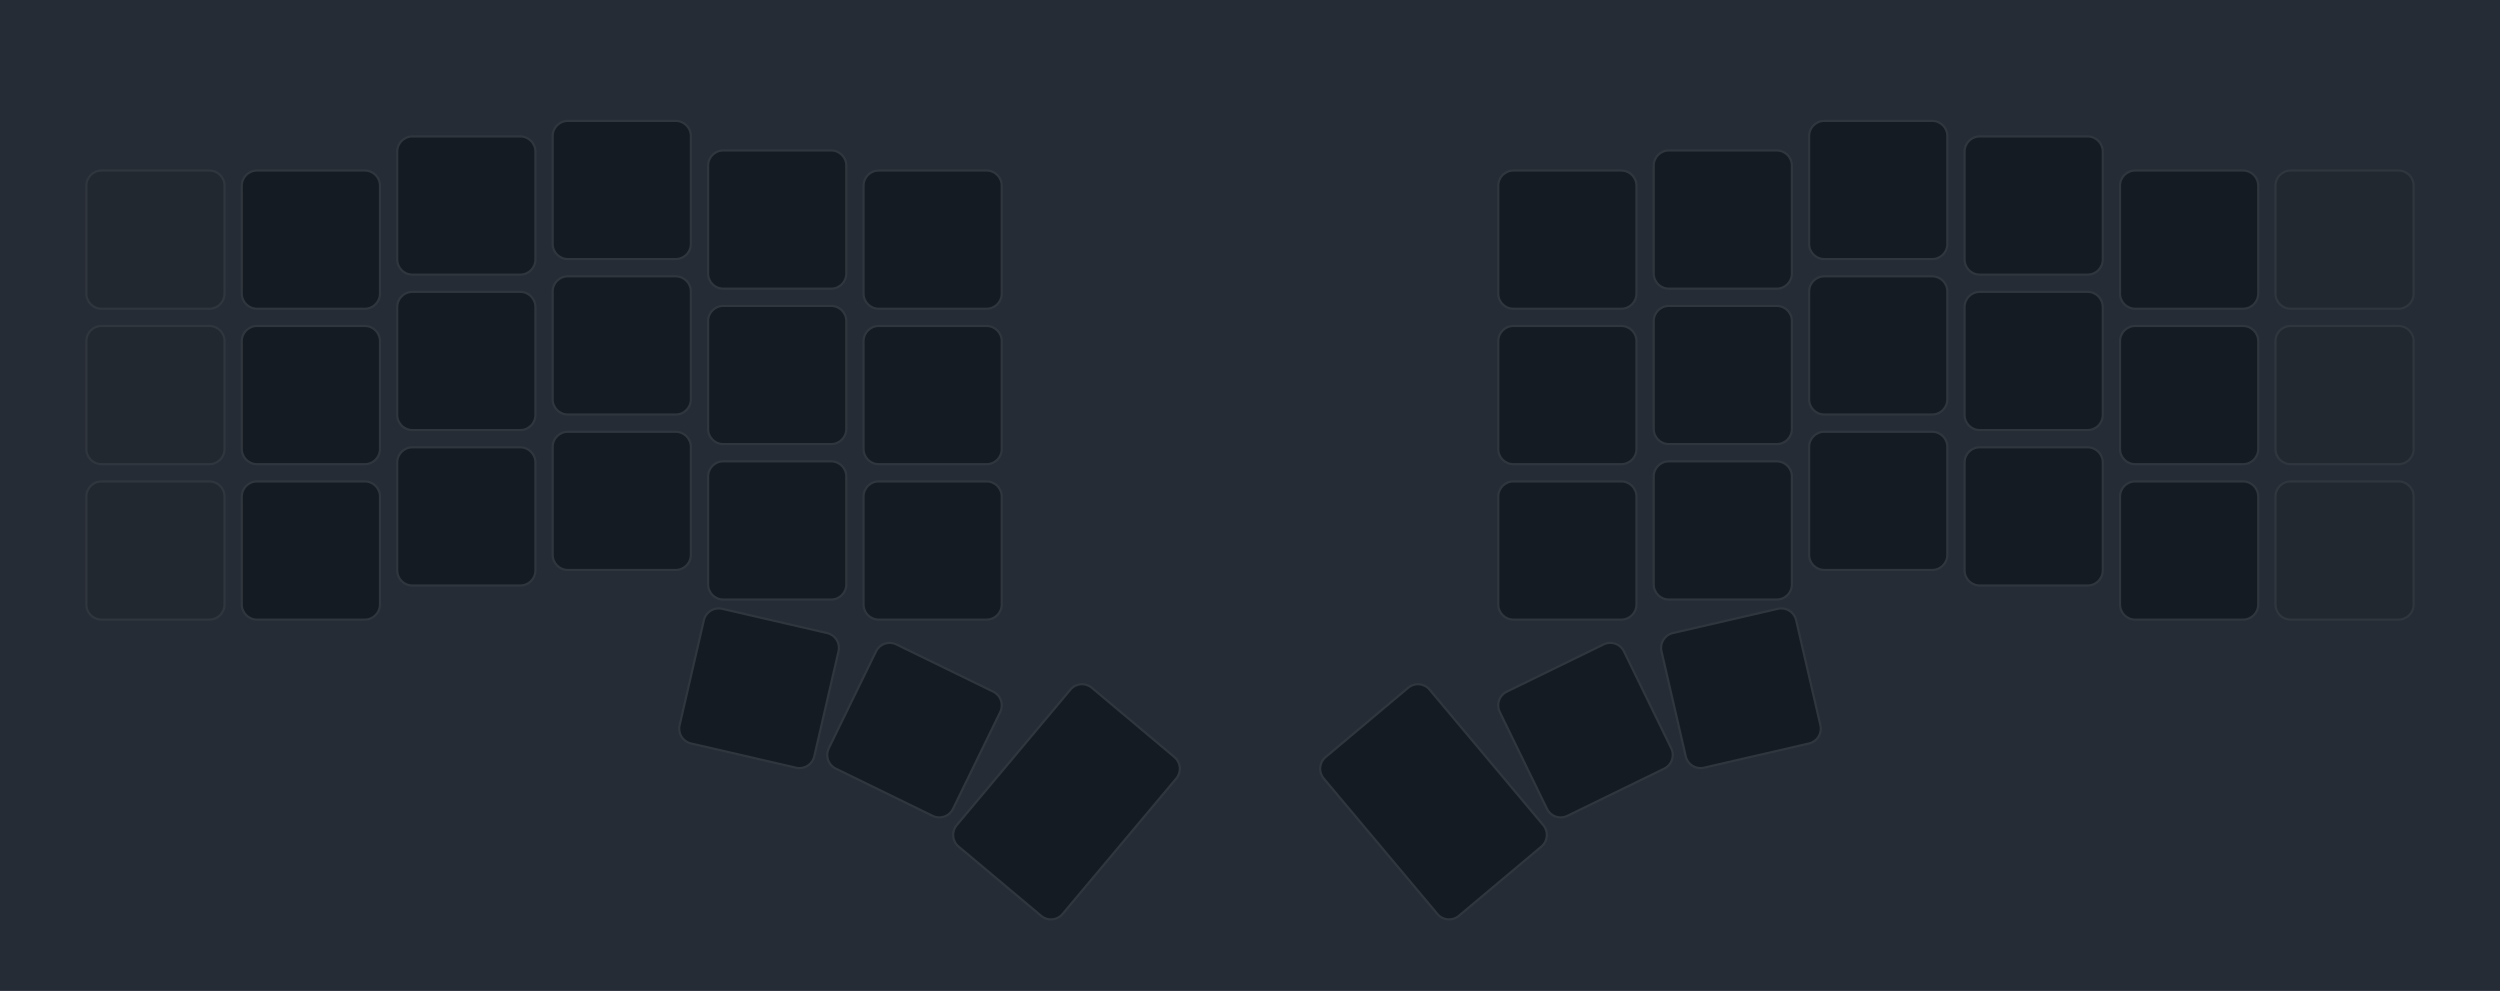
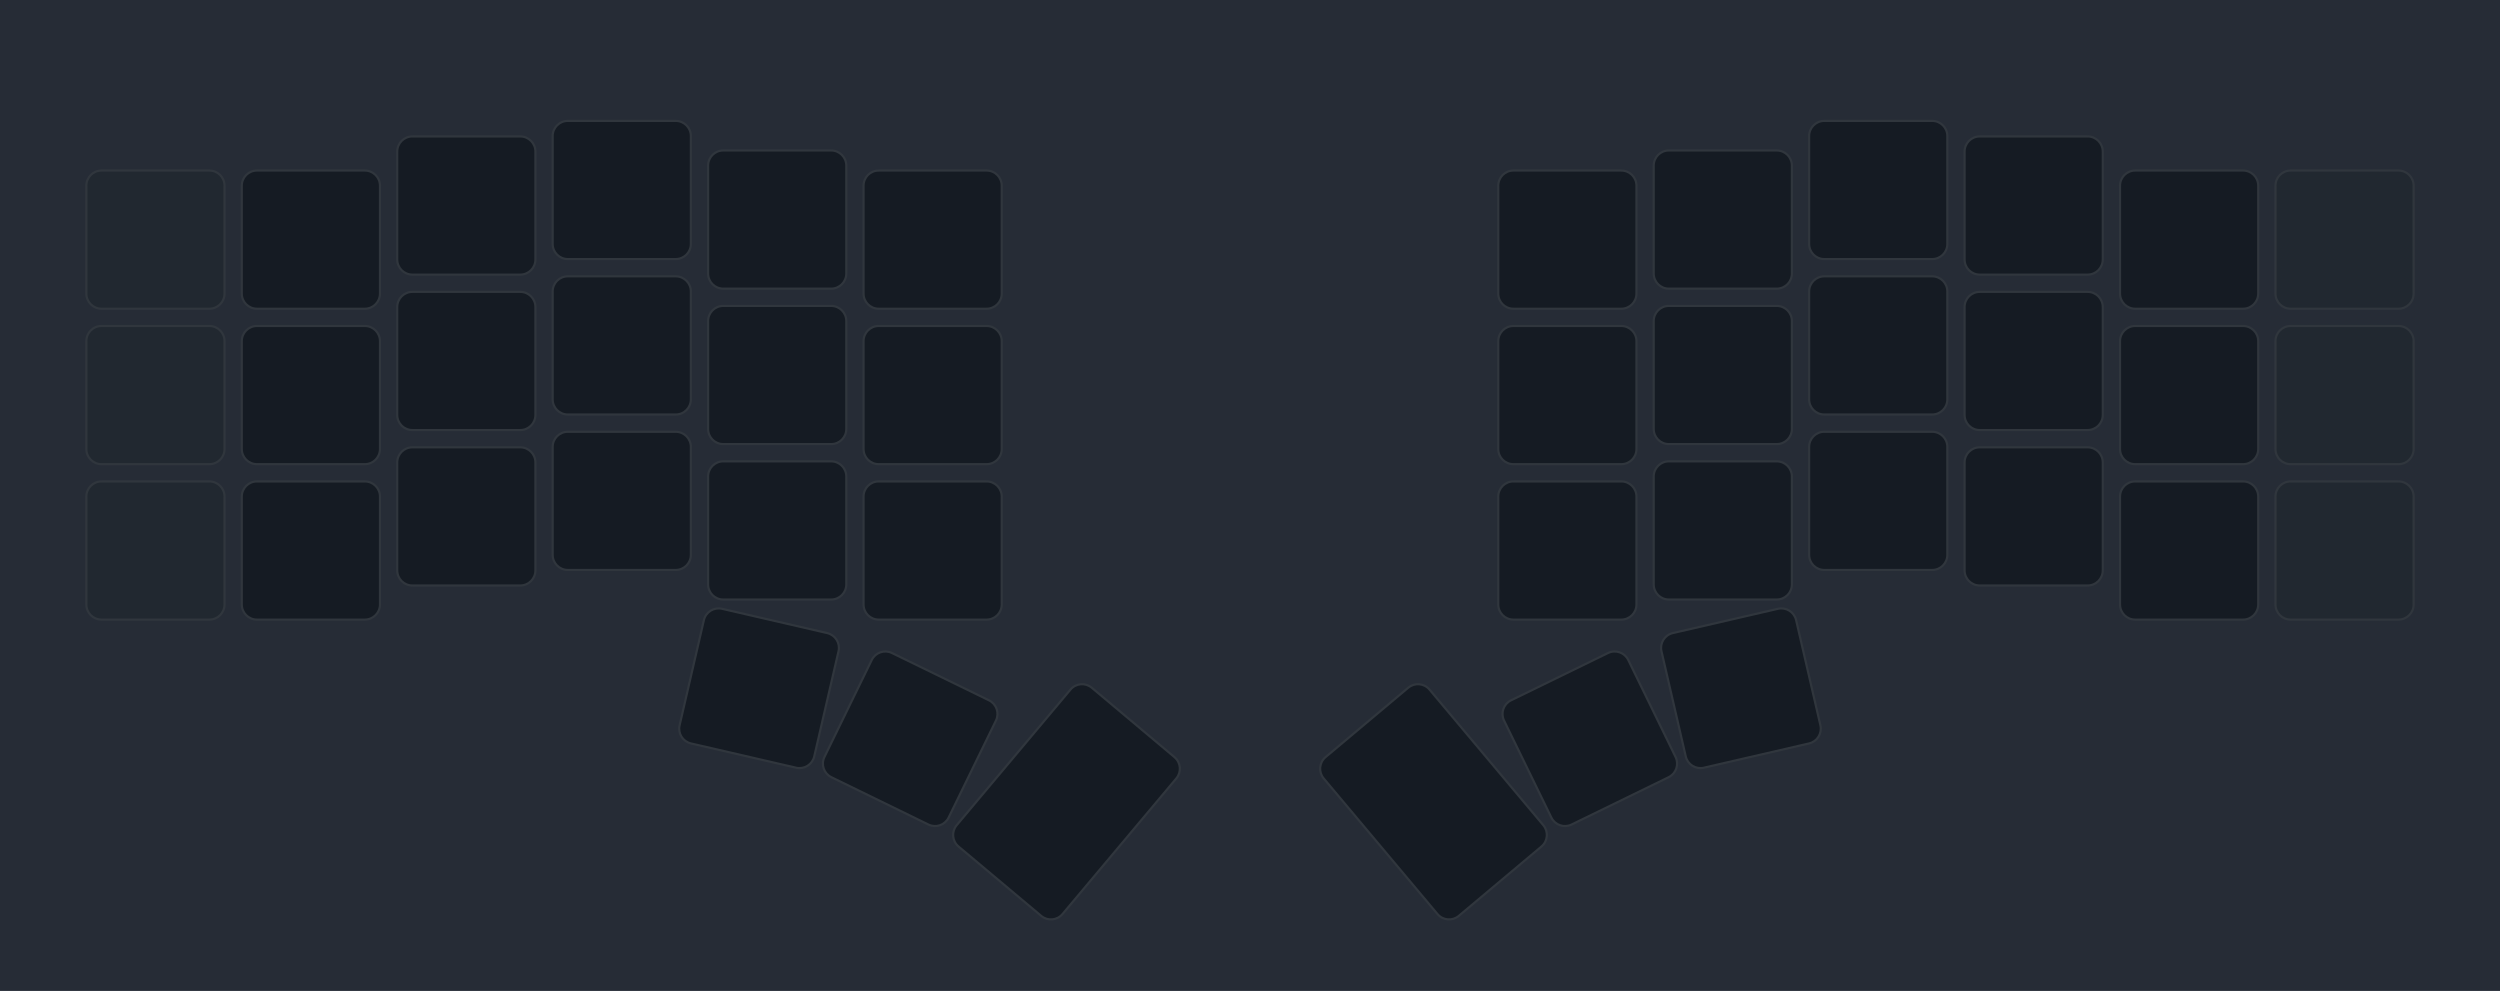
<svg xmlns="http://www.w3.org/2000/svg" viewBox="0 0 1158 459" width="1158" height="459" role="img" aria-label="Scoot physical layout" version="1.1" id="svg44">
  <defs id="defs2">
    <linearGradient id="capg" x1="0" y1="0" x2="0" y2="1">
      <stop offset="0" stop-color="#262c35" id="stop1" />
      <stop offset="1" stop-color="#1f242b" id="stop2" />
    </linearGradient>
  </defs>
  <style id="style2">
  .canvas { fill: #0d1117; }
  .cap { fill: url(#capg); stroke: #30363d; stroke-width: 1; }
</style>
  <rect class="canvas" x="0" y="0" width="1158" height="459" id="rect2" style="fill:#262c36;fill-opacity:1" />
  <g transform="rotate(0 72.0 111.0)" id="g3" style="fill:#212830;fill-opacity:1">
    <rect class="cap" x="40.0" y="79.0" width="64.0" height="64.0" rx="7" id="rect3" style="fill:#212830;fill-opacity:1" />
  </g>
  <g transform="rotate(0 72.0 183.0)" id="g4" style="fill:#212830;fill-opacity:1">
    <rect class="cap" x="40.0" y="151.0" width="64.0" height="64.0" rx="7" id="rect4" style="fill:#212830;fill-opacity:1" />
  </g>
  <g transform="rotate(0 72.0 255.0)" id="g5" style="fill:#212830;fill-opacity:1">
    <rect class="cap" x="40.0" y="223.0" width="64.0" height="64.0" rx="7" id="rect5" style="fill:#212830;fill-opacity:1" />
  </g>
  <g transform="rotate(0 144.0 111.0)" id="g6" style="fill:#151b23;fill-opacity:1">
    <rect class="cap" x="112.0" y="79.0" width="64.0" height="64.0" rx="7" id="rect6" style="fill:#151b23;fill-opacity:1" />
  </g>
  <g transform="rotate(0 144.0 183.0)" id="g7" style="fill:#151b23;fill-opacity:1">
    <rect class="cap" x="112.0" y="151.0" width="64.0" height="64.0" rx="7" id="rect7" style="fill:#151b23;fill-opacity:1" />
  </g>
  <g transform="rotate(0 144.0 255.0)" id="g8" style="fill:#151b23;fill-opacity:1">
    <rect class="cap" x="112.0" y="223.0" width="64.0" height="64.0" rx="7" id="rect8" style="fill:#151b23;fill-opacity:1" />
  </g>
  <g transform="rotate(0 216.0 95.2)" id="g9" style="fill:#151b23;fill-opacity:1">
    <rect class="cap" x="184.0" y="63.2" width="64.0" height="64.0" rx="7" id="rect9" style="fill:#151b23;fill-opacity:1" />
  </g>
  <g transform="rotate(0 216.0 167.2)" id="g10" style="fill:#151b23;fill-opacity:1">
    <rect class="cap" x="184.0" y="135.2" width="64.0" height="64.0" rx="7" id="rect10" style="fill:#151b23;fill-opacity:1" />
  </g>
  <g transform="rotate(0 216.0 239.2)" id="g11" style="fill:#151b23;fill-opacity:1">
    <rect class="cap" x="184.0" y="207.2" width="64.0" height="64.0" rx="7" id="rect11" style="fill:#151b23;fill-opacity:1" />
  </g>
  <g transform="rotate(0 288.0 88.0)" id="g12" style="fill:#151b23;fill-opacity:1">
    <rect class="cap" x="256.0" y="56.0" width="64.0" height="64.0" rx="7" id="rect12" style="fill:#151b23;fill-opacity:1" />
  </g>
  <g transform="rotate(0 288.0 160.0)" id="g13" style="fill:#151b23;fill-opacity:1">
    <rect class="cap" x="256.0" y="128.0" width="64.0" height="64.0" rx="7" id="rect13" style="fill:#151b23;fill-opacity:1" />
  </g>
  <g transform="rotate(0 288.0 232.0)" id="g14" style="fill:#151b23;fill-opacity:1">
    <rect class="cap" x="256.0" y="200.0" width="64.0" height="64.0" rx="7" id="rect14" style="fill:#151b23;fill-opacity:1" />
  </g>
  <g transform="rotate(0 360.0 101.7)" id="g15" style="fill:#151b23;fill-opacity:1">
    <rect class="cap" x="328.0" y="69.7" width="64.0" height="64.0" rx="7" id="rect15" style="fill:#151b23;fill-opacity:1" />
  </g>
  <g transform="rotate(0 360.0 173.7)" id="g16" style="fill:#151b23;fill-opacity:1">
    <rect class="cap" x="328.0" y="141.7" width="64.0" height="64.0" rx="7" id="rect16" style="fill:#151b23;fill-opacity:1" />
  </g>
  <g transform="rotate(0 360.0 245.7)" id="g17" style="fill:#151b23;fill-opacity:1">
    <rect class="cap" x="328.0" y="213.7" width="64.0" height="64.0" rx="7" id="rect17" style="fill:#151b23;fill-opacity:1" />
  </g>
  <g transform="rotate(0 432.0 111.0)" id="g18" style="fill:#151b23;fill-opacity:1">
    <rect class="cap" x="400.0" y="79.0" width="64.0" height="64.0" rx="7" id="rect18" style="fill:#151b23;fill-opacity:1" />
  </g>
  <g transform="rotate(0 432.0 183.0)" id="g19" style="fill:#151b23;fill-opacity:1">
    <rect class="cap" x="400.0" y="151.0" width="64.0" height="64.0" rx="7" id="rect19" style="fill:#151b23;fill-opacity:1" />
  </g>
  <g transform="rotate(0 432.0 255.0)" id="g20" style="fill:#151b23;fill-opacity:1">
    <rect class="cap" x="400.0" y="223.0" width="64.0" height="64.0" rx="7" id="rect20" style="fill:#151b23;fill-opacity:1" />
  </g>
  <g transform="rotate(13,304.0462,580.1066)" id="g21" style="fill:#151b23;fill-opacity:1">
    <rect class="cap" x="259.6" y="282.8" width="64" height="64" rx="7" id="rect21" style="fill:#151b23;fill-opacity:1" />
  </g>
-   <g transform="rotate(26,384.937,466.1443)" id="g22" style="fill:#151b23;fill-opacity:1">
+   <g transform="rotate(26,375.2741,463.8128)" id="g22" style="fill:#151b23;fill-opacity:1">
    <rect class="cap" x="331.6" y="302.2" width="64" height="64" rx="7" id="rect22" style="fill:#151b23;fill-opacity:1" />
  </g>
  <g transform="rotate(40,466.505,429.8445)" id="g23" style="fill:#151b23;fill-opacity:1">
    <rect class="cap" x="418" y="319.4" width="64" height="96" rx="7" id="rect23" style="fill:#151b23;fill-opacity:1" />
  </g>
  <g transform="rotate(0 1086.0 111.0)" id="g24" style="fill:#212830;fill-opacity:1">
    <rect class="cap" x="1054.0" y="79.0" width="64.0" height="64.0" rx="7" id="rect24" style="fill:#212830;fill-opacity:1" />
  </g>
  <g transform="rotate(0 1086.0 183.0)" id="g25" style="fill:#212830;fill-opacity:1">
    <rect class="cap" x="1054.0" y="151.0" width="64.0" height="64.0" rx="7" id="rect25" style="fill:#212830;fill-opacity:1" />
  </g>
  <g transform="rotate(0 1086.0 255.0)" id="g26" style="fill:#212830;fill-opacity:1">
    <rect class="cap" x="1054.0" y="223.0" width="64.0" height="64.0" rx="7" id="rect26" style="fill:#212830;fill-opacity:1" />
  </g>
  <g transform="rotate(0 1014.0 111.0)" id="g27" style="fill:#151b23;fill-opacity:1">
    <rect class="cap" x="982.0" y="79.0" width="64.0" height="64.0" rx="7" id="rect27" style="fill:#151b23;fill-opacity:1" />
  </g>
  <g transform="rotate(0 1014.0 183.0)" id="g28" style="fill:#151b23;fill-opacity:1">
    <rect class="cap" x="982.0" y="151.0" width="64.0" height="64.0" rx="7" id="rect28" style="fill:#151b23;fill-opacity:1" />
  </g>
  <g transform="rotate(0 1014.0 255.0)" id="g29" style="fill:#151b23;fill-opacity:1">
    <rect class="cap" x="982.0" y="223.0" width="64.0" height="64.0" rx="7" id="rect29" style="fill:#151b23;fill-opacity:1" />
  </g>
  <g transform="rotate(0 942.0 95.2)" id="g30" style="fill:#151b23;fill-opacity:1">
    <rect class="cap" x="910.0" y="63.2" width="64.0" height="64.0" rx="7" id="rect30" style="fill:#151b23;fill-opacity:1" />
  </g>
  <g transform="rotate(0 942.0 167.2)" id="g31" style="fill:#151b23;fill-opacity:1">
    <rect class="cap" x="910.0" y="135.2" width="64.0" height="64.0" rx="7" id="rect31" style="fill:#151b23;fill-opacity:1" />
  </g>
  <g transform="rotate(0 942.0 239.2)" id="g32" style="fill:#151b23;fill-opacity:1">
    <rect class="cap" x="910.0" y="207.2" width="64.0" height="64.0" rx="7" id="rect32" style="fill:#151b23;fill-opacity:1" />
  </g>
  <g transform="rotate(0 870.0 88.0)" id="g33" style="fill:#151b23;fill-opacity:1">
    <rect class="cap" x="838.0" y="56.0" width="64.0" height="64.0" rx="7" id="rect33" style="fill:#151b23;fill-opacity:1" />
  </g>
  <g transform="rotate(0 870.0 160.0)" id="g34" style="fill:#151b23;fill-opacity:1">
    <rect class="cap" x="838.0" y="128.0" width="64.0" height="64.0" rx="7" id="rect34" style="fill:#151b23;fill-opacity:1" />
  </g>
  <g transform="rotate(0 870.0 232.0)" id="g35" style="fill:#151b23;fill-opacity:1">
    <rect class="cap" x="838.0" y="200.0" width="64.0" height="64.0" rx="7" id="rect35" style="fill:#151b23;fill-opacity:1" />
  </g>
  <g transform="rotate(0 798.0 101.7)" id="g36" style="fill:#151b23;fill-opacity:1">
    <rect class="cap" x="766.0" y="69.7" width="64.0" height="64.0" rx="7" id="rect36" style="fill:#151b23;fill-opacity:1" />
  </g>
  <g transform="rotate(0 798.0 173.7)" id="g37" style="fill:#151b23;fill-opacity:1">
    <rect class="cap" x="766.0" y="141.7" width="64.0" height="64.0" rx="7" id="rect37" style="fill:#151b23;fill-opacity:1" />
  </g>
  <g transform="rotate(0 798.0 245.7)" id="g38" style="fill:#151b23;fill-opacity:1">
    <rect class="cap" x="766.0" y="213.7" width="64.0" height="64.0" rx="7" id="rect38" style="fill:#151b23;fill-opacity:1" />
  </g>
  <g transform="rotate(0 726.0 111.0)" id="g39" style="fill:#151b23;fill-opacity:1">
    <rect class="cap" x="694.0" y="79.0" width="64.0" height="64.0" rx="7" id="rect39" style="fill:#151b23;fill-opacity:1" />
  </g>
  <g transform="rotate(0 726.0 183.0)" id="g40" style="fill:#151b23;fill-opacity:1">
    <rect class="cap" x="694.0" y="151.0" width="64.0" height="64.0" rx="7" id="rect40" style="fill:#151b23;fill-opacity:1" />
  </g>
  <g transform="rotate(0 726.0 255.0)" id="g41" style="fill:#151b23;fill-opacity:1">
    <rect class="cap" x="694.0" y="223.0" width="64.0" height="64.0" rx="7" id="rect41" style="fill:#151b23;fill-opacity:1" />
  </g>
  <g transform="rotate(-13,853.9538,580.1066)" id="g42" style="fill:#151b23;fill-opacity:1">
    <rect class="cap" x="834.4" y="282.8" width="64" height="64" rx="7" id="rect42" style="fill:#151b23;fill-opacity:1" />
  </g>
-   <g transform="rotate(-26,773.063,466.1443)" id="g43" style="fill:#151b23;fill-opacity:1">
+   <g transform="rotate(-26,782.7259,463.8128)" id="g43" style="fill:#151b23;fill-opacity:1">
    <rect class="cap" x="762.4" y="302.2" width="64" height="64" rx="7" id="rect43" style="fill:#151b23;fill-opacity:1" />
  </g>
  <g transform="rotate(-40,691.495,429.8445)" id="g44" style="fill:#151b23;fill-opacity:1">
    <rect class="cap" x="676" y="319.4" width="64" height="96" rx="7" id="rect44" style="fill:#151b23;fill-opacity:1" />
  </g>
</svg>
